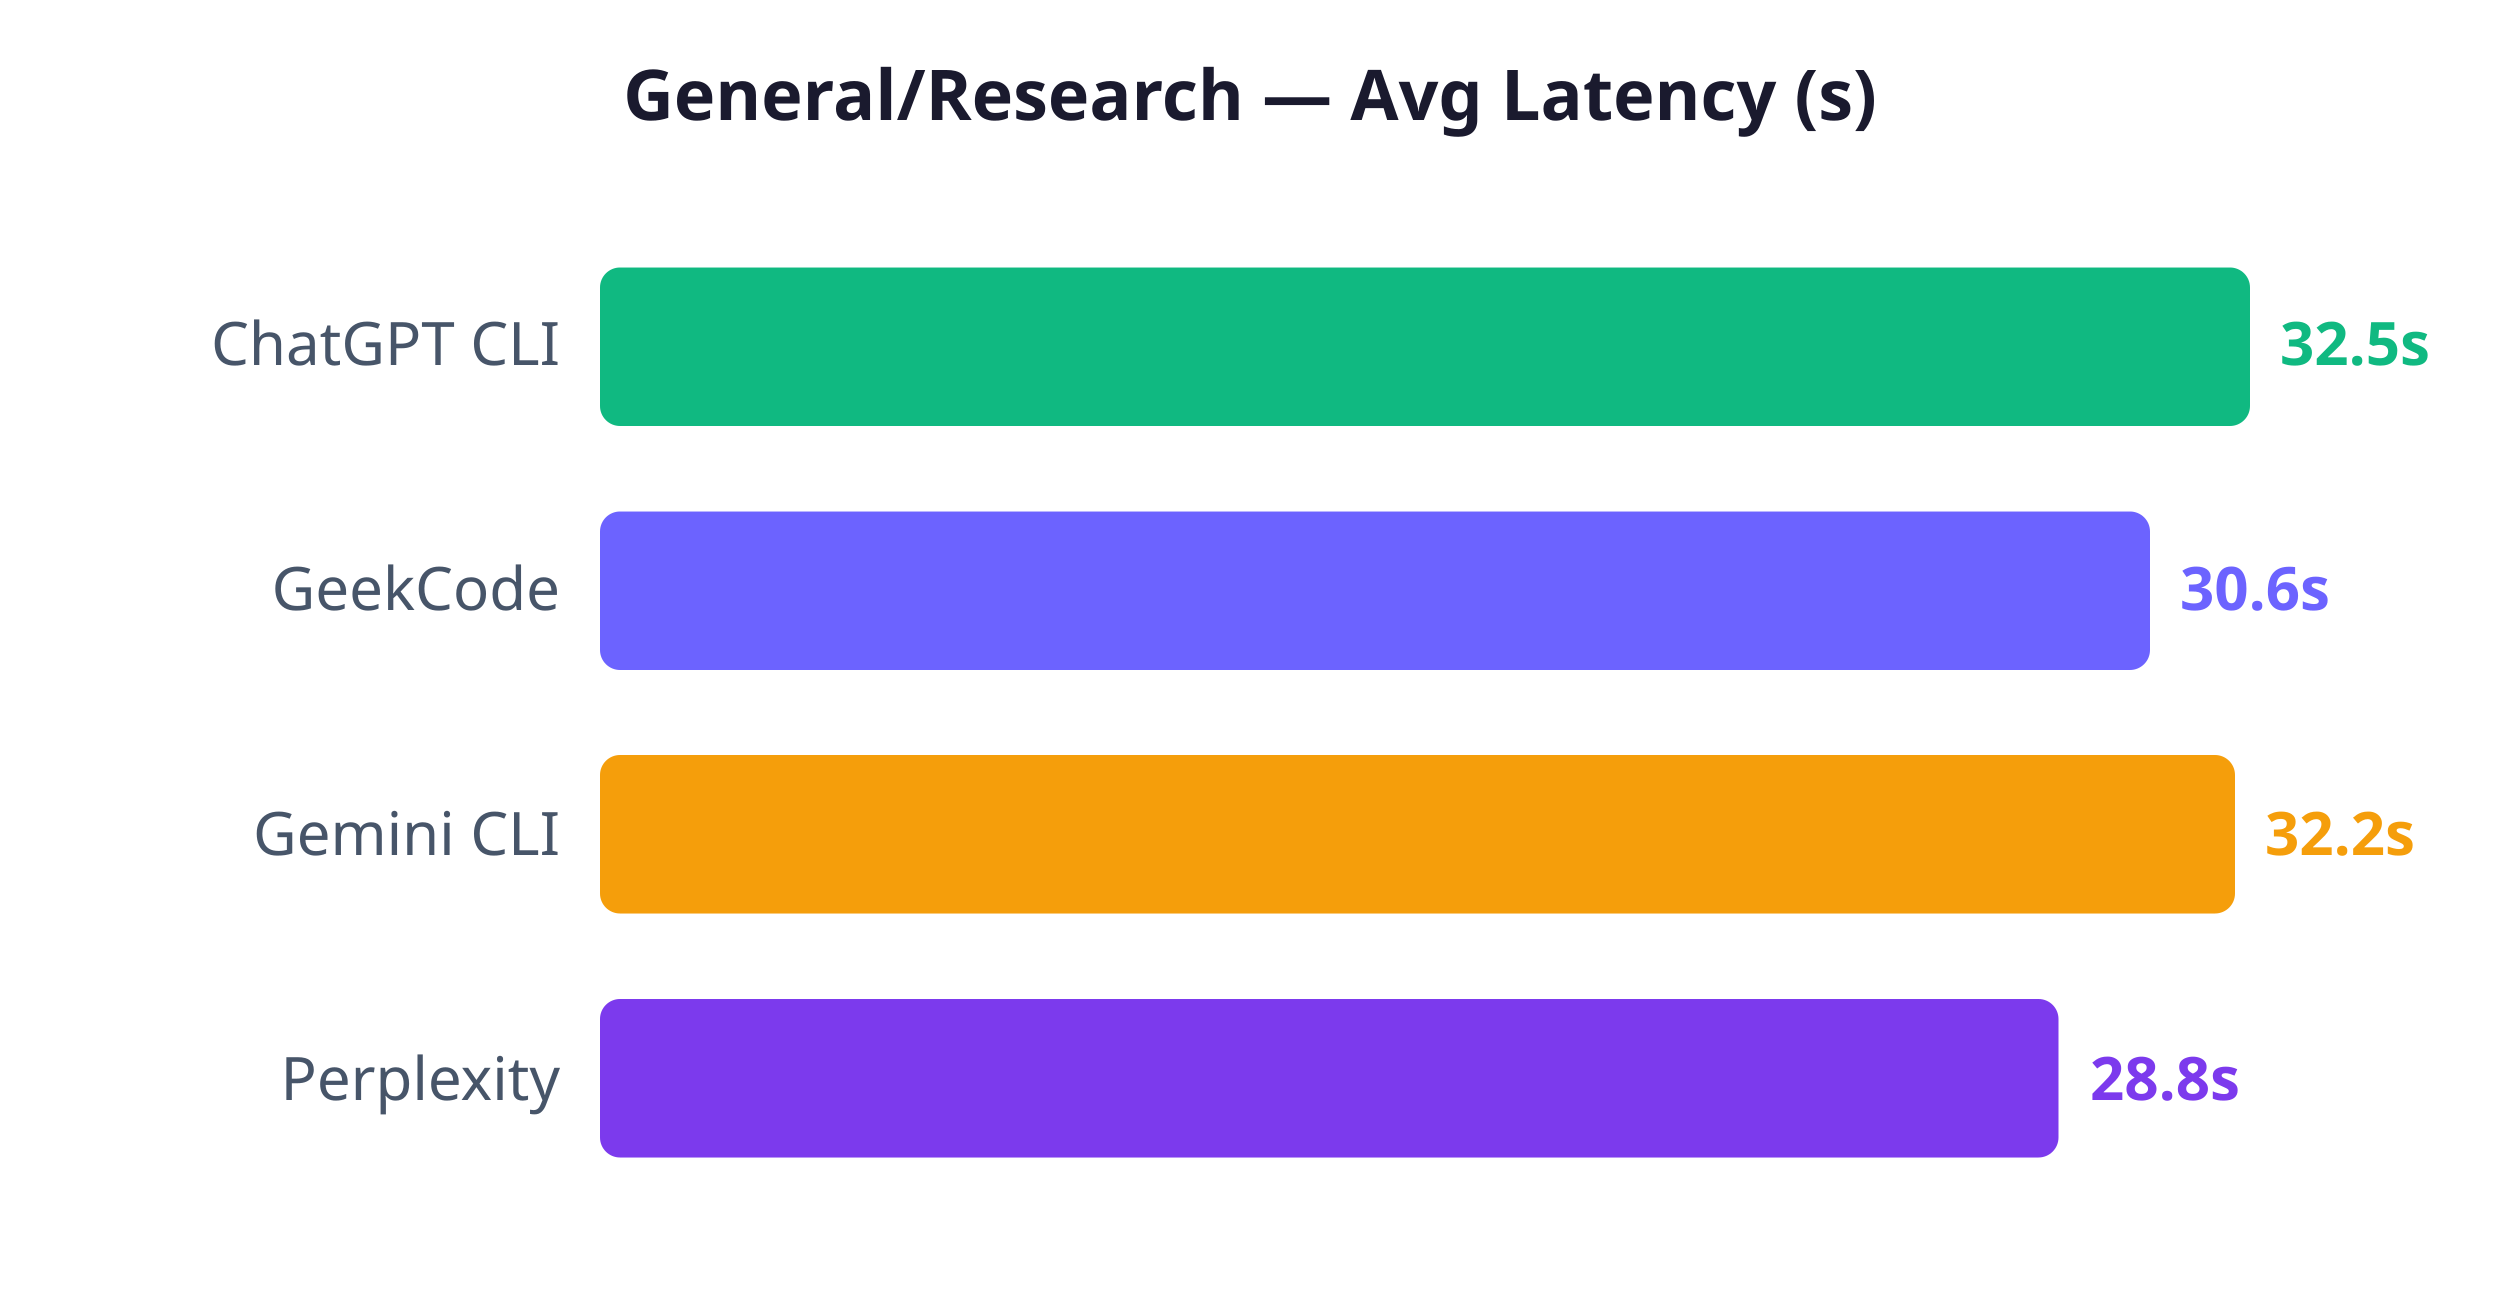
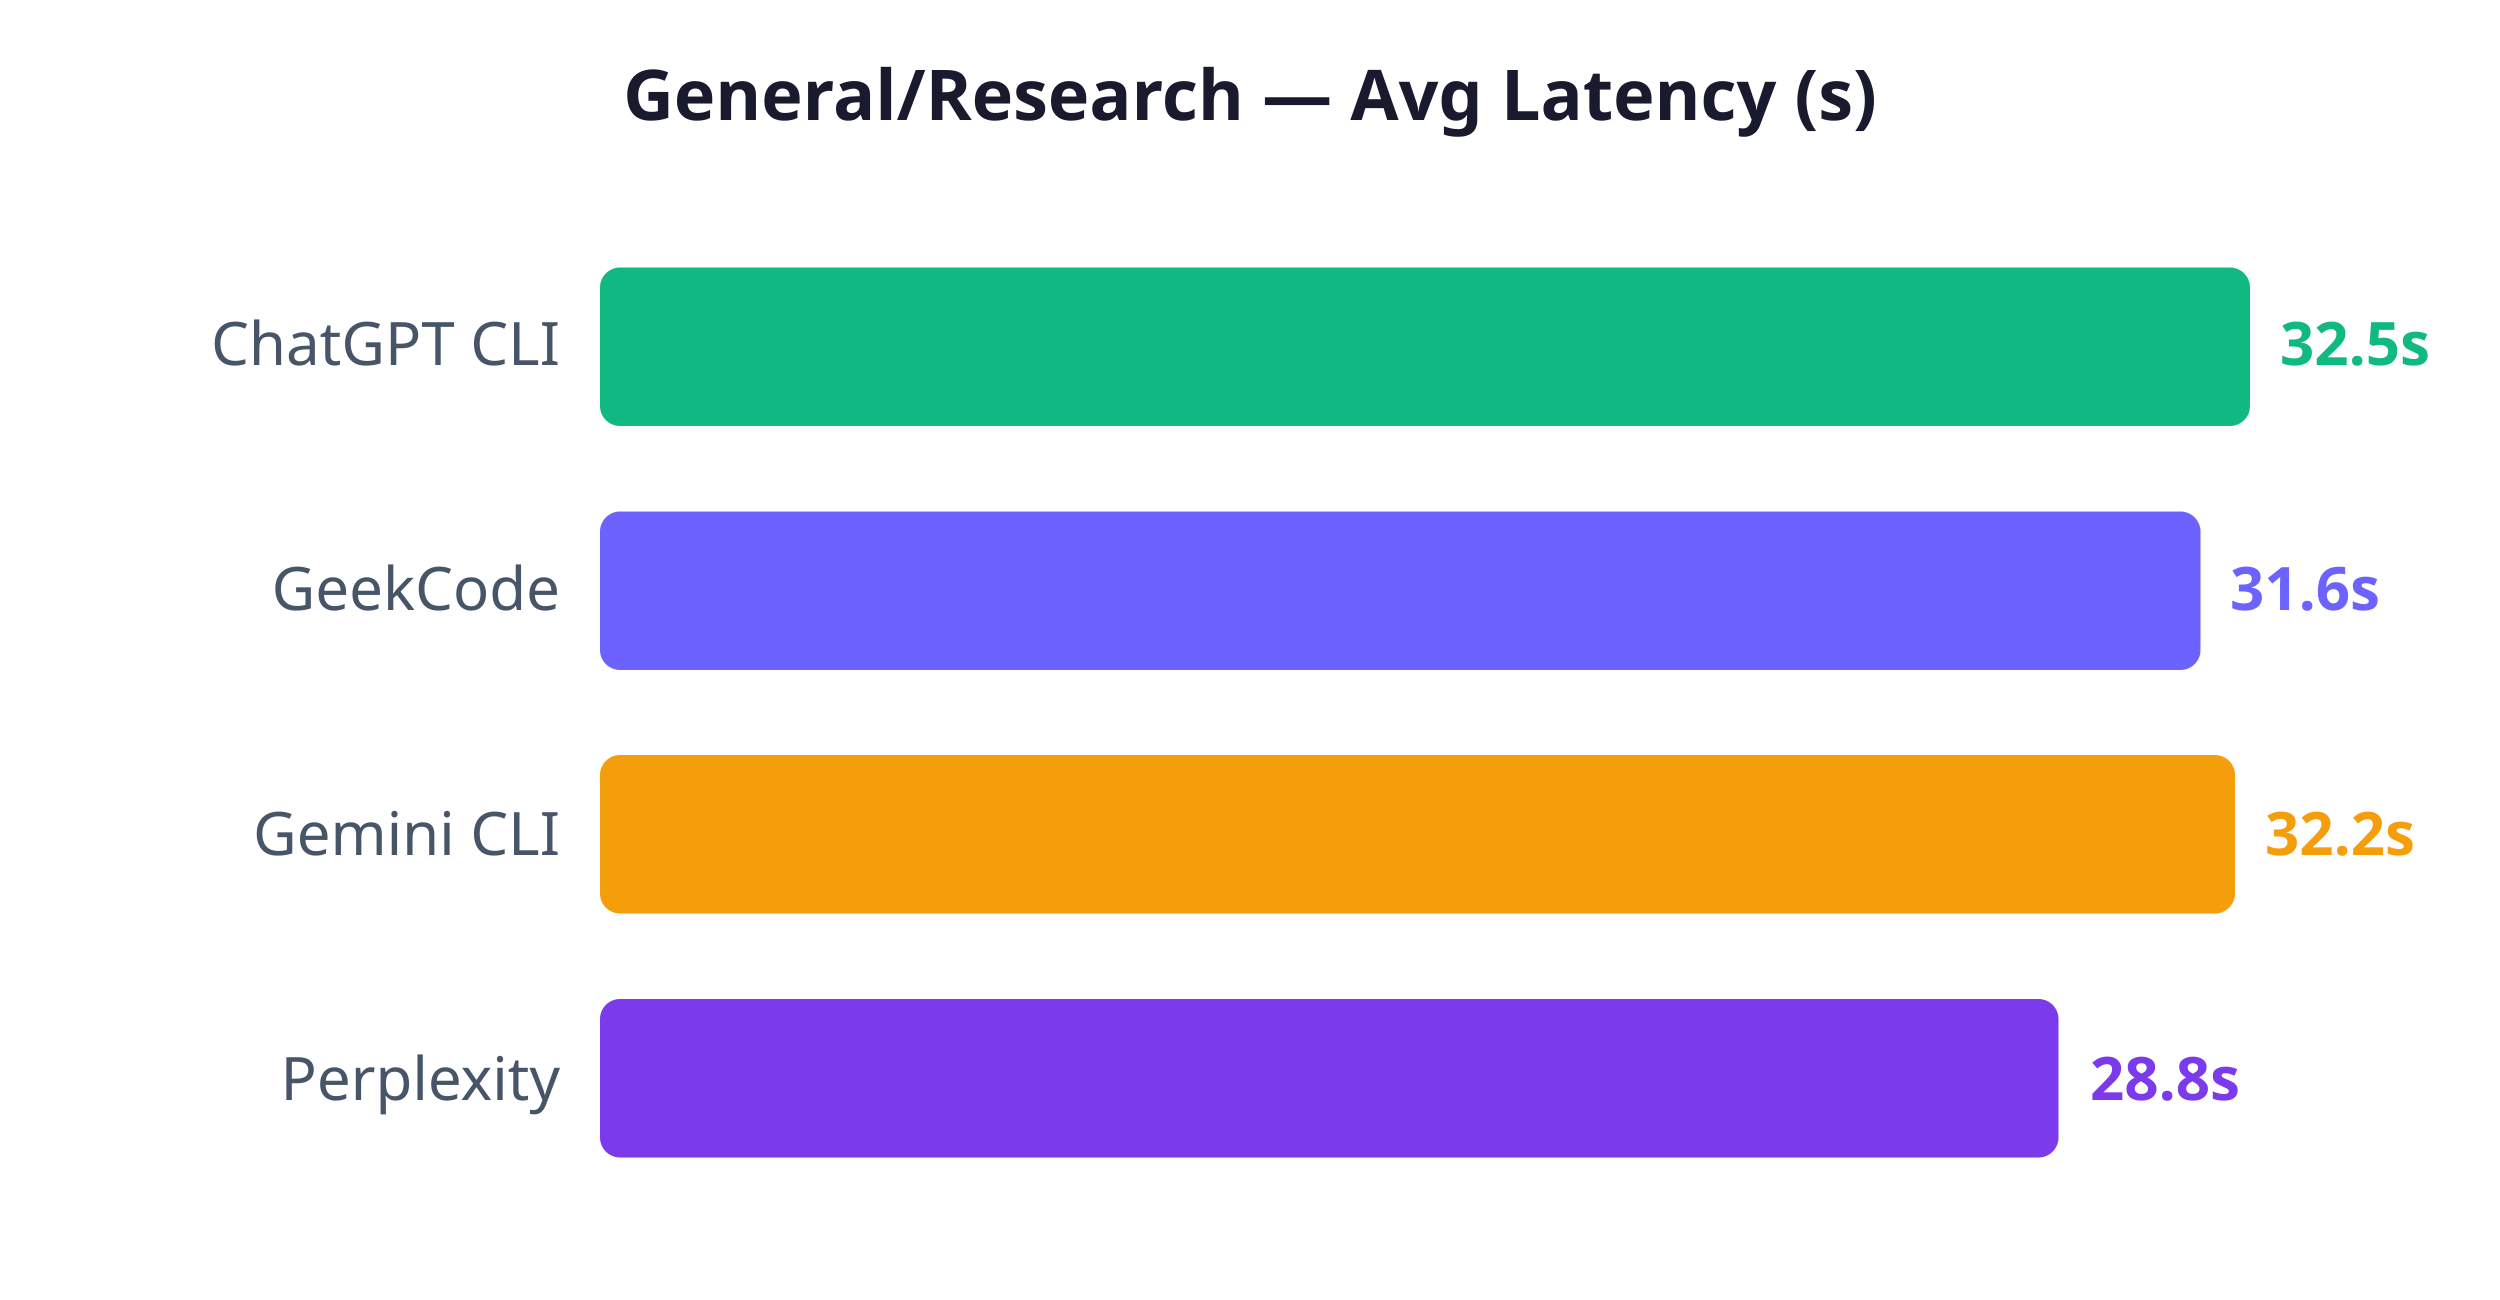
<svg xmlns="http://www.w3.org/2000/svg" viewBox="0 0 500 260" width="500" height="260" style="font-family:system-ui,sans-serif;background:#fff">
  <text x="250.0" y="24" text-anchor="middle" font-size="14" font-weight="bold" fill="#1a1a2e">General/Research — Avg Latency (s)</text>
  <text x="112" y="73" text-anchor="end" font-size="12" fill="#475569">ChatGPT CLI</text>
  <rect x="120" y="53.5" width="330.0" height="31.7" rx="4" fill="#10B981" />
  <text x="456" y="73" font-size="12" font-weight="bold" fill="#10B981">32.5s</text>
  <text x="112" y="122" text-anchor="end" font-size="12" fill="#475569">GeekCode</text>
-   <rect x="120" y="102.3" width="310.0" height="31.7" rx="4" fill="#6C63FF" />
-   <text x="436" y="122" font-size="12" font-weight="bold" fill="#6C63FF">30.6s</text>
+   <rect x="120" y="102.3" width="320.1" height="31.7" rx="4" fill="#6C63FF" />
+   <text x="446" y="122" font-size="12" font-weight="bold" fill="#6C63FF">31.6s</text>
  <text x="112" y="171" text-anchor="end" font-size="12" fill="#475569">Gemini CLI</text>
  <rect x="120" y="151.0" width="327.0" height="31.7" rx="4" fill="#F59E0B" />
  <text x="453" y="171" font-size="12" font-weight="bold" fill="#F59E0B">32.2s</text>
  <text x="112" y="220" text-anchor="end" font-size="12" fill="#475569">Perplexity</text>
  <rect x="120" y="199.8" width="291.7" height="31.7" rx="4" fill="#7C3AED" />
  <text x="418" y="220" font-size="12" font-weight="bold" fill="#7C3AED">28.8s</text>
</svg>
